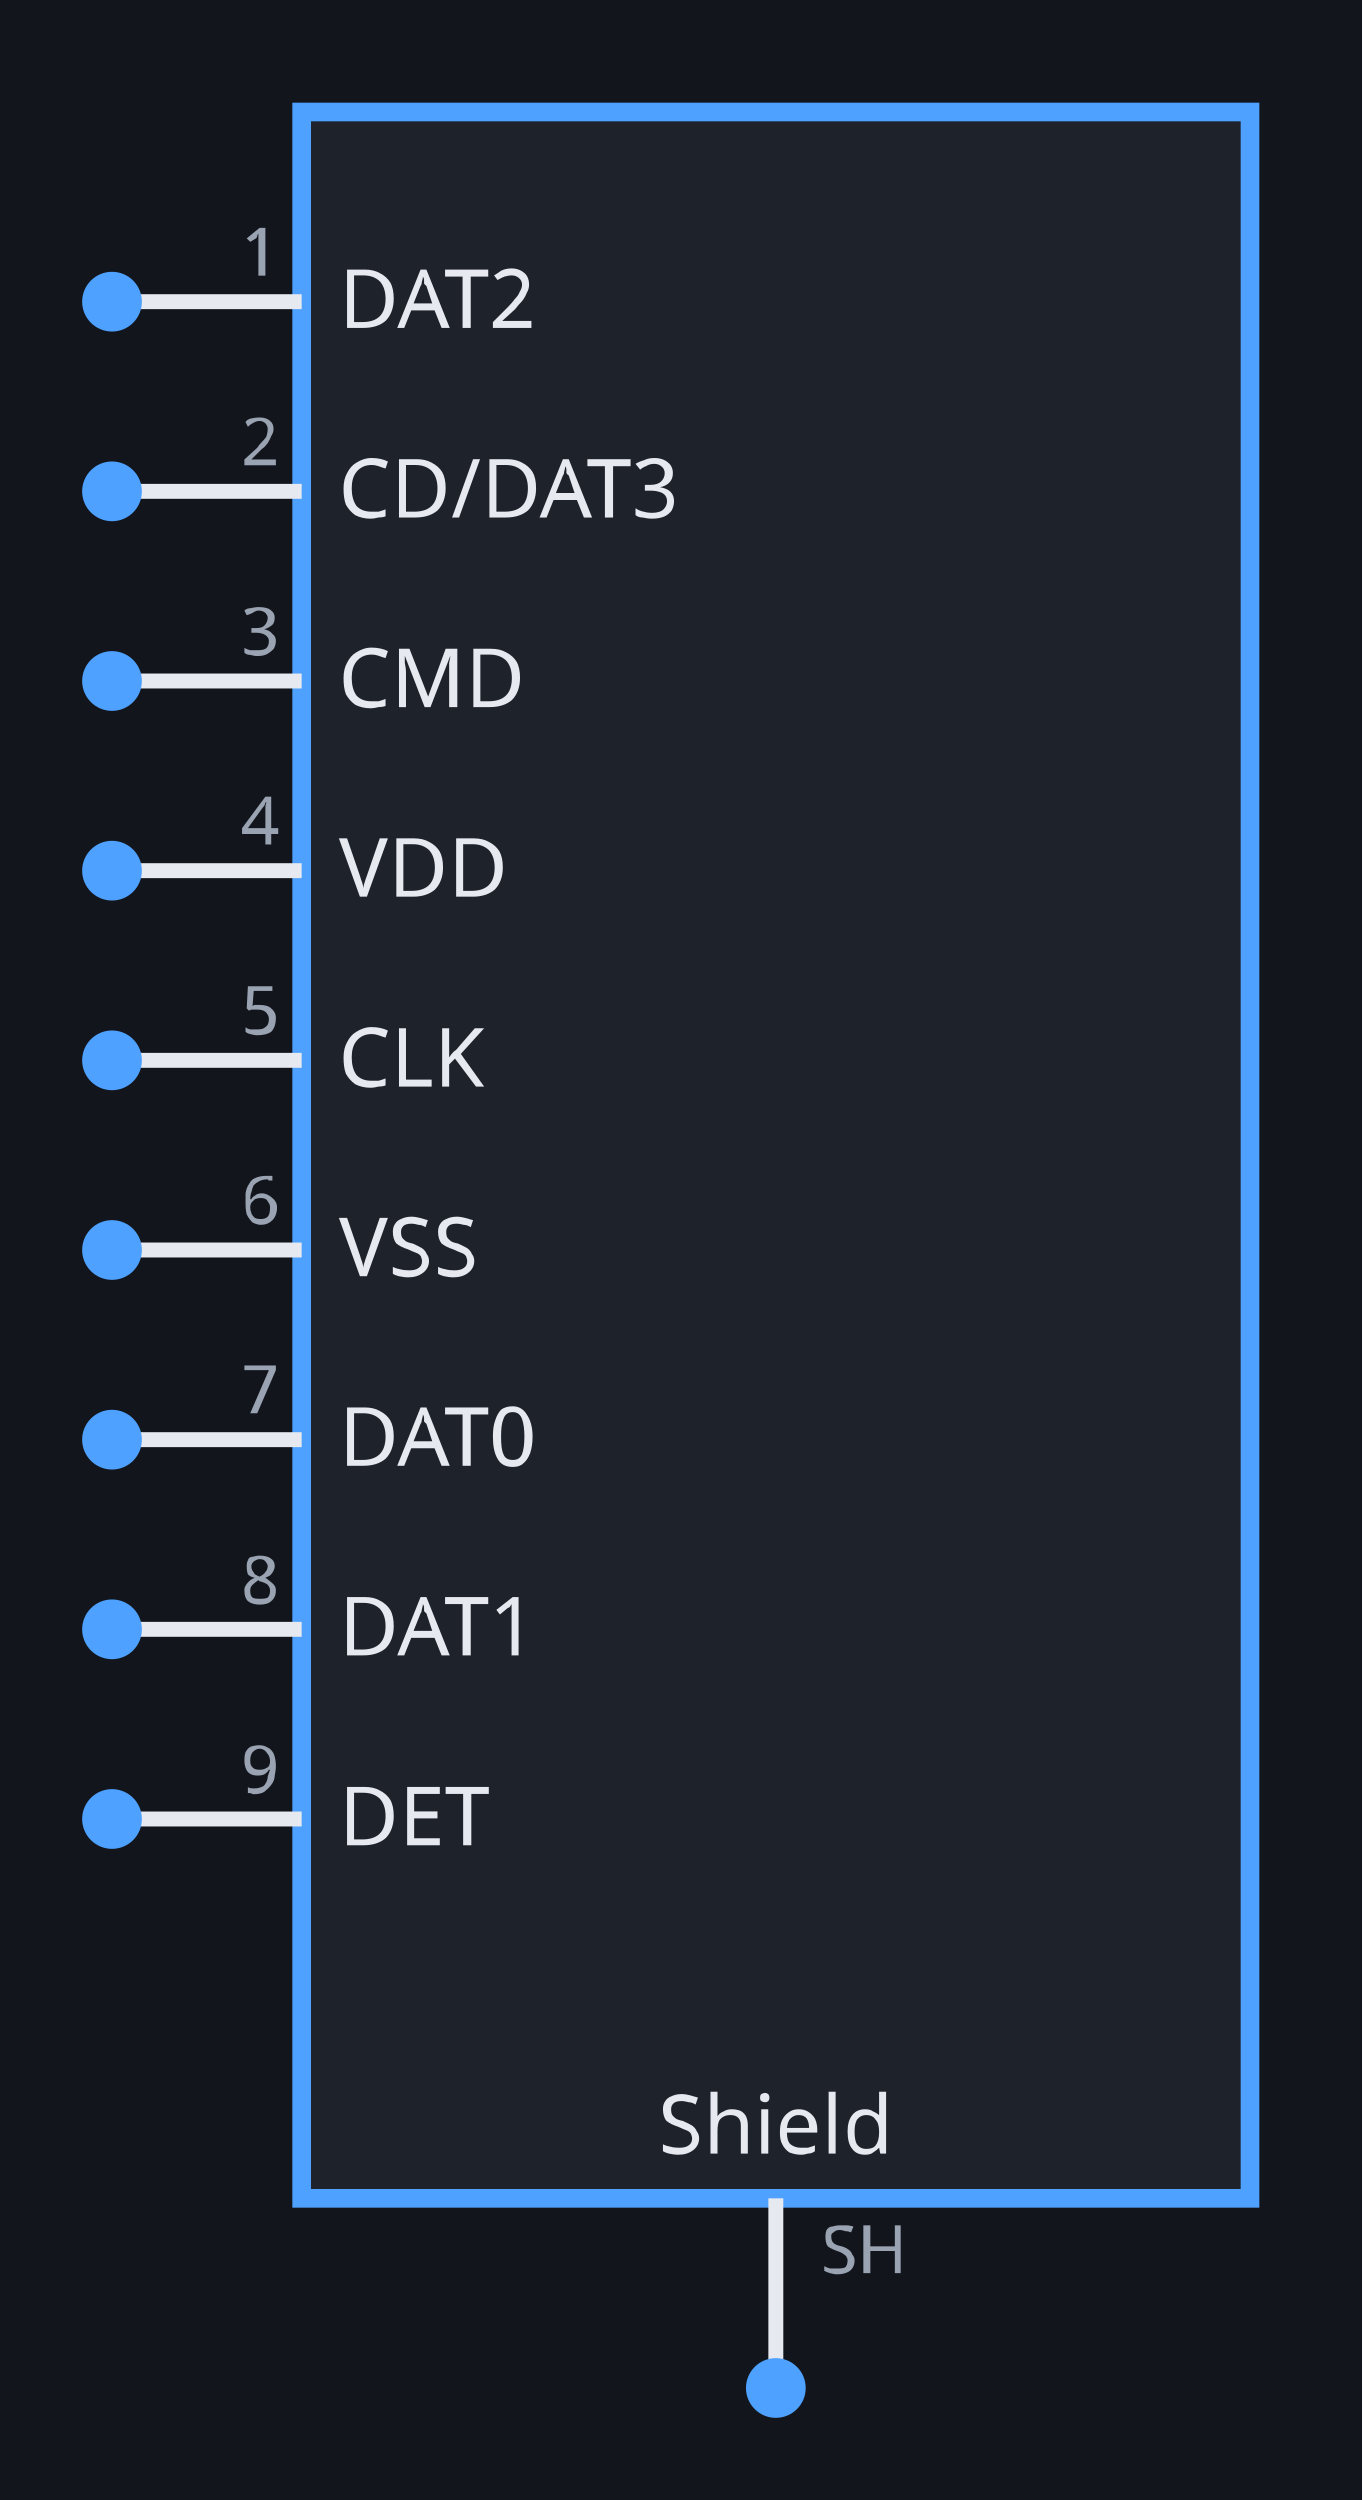
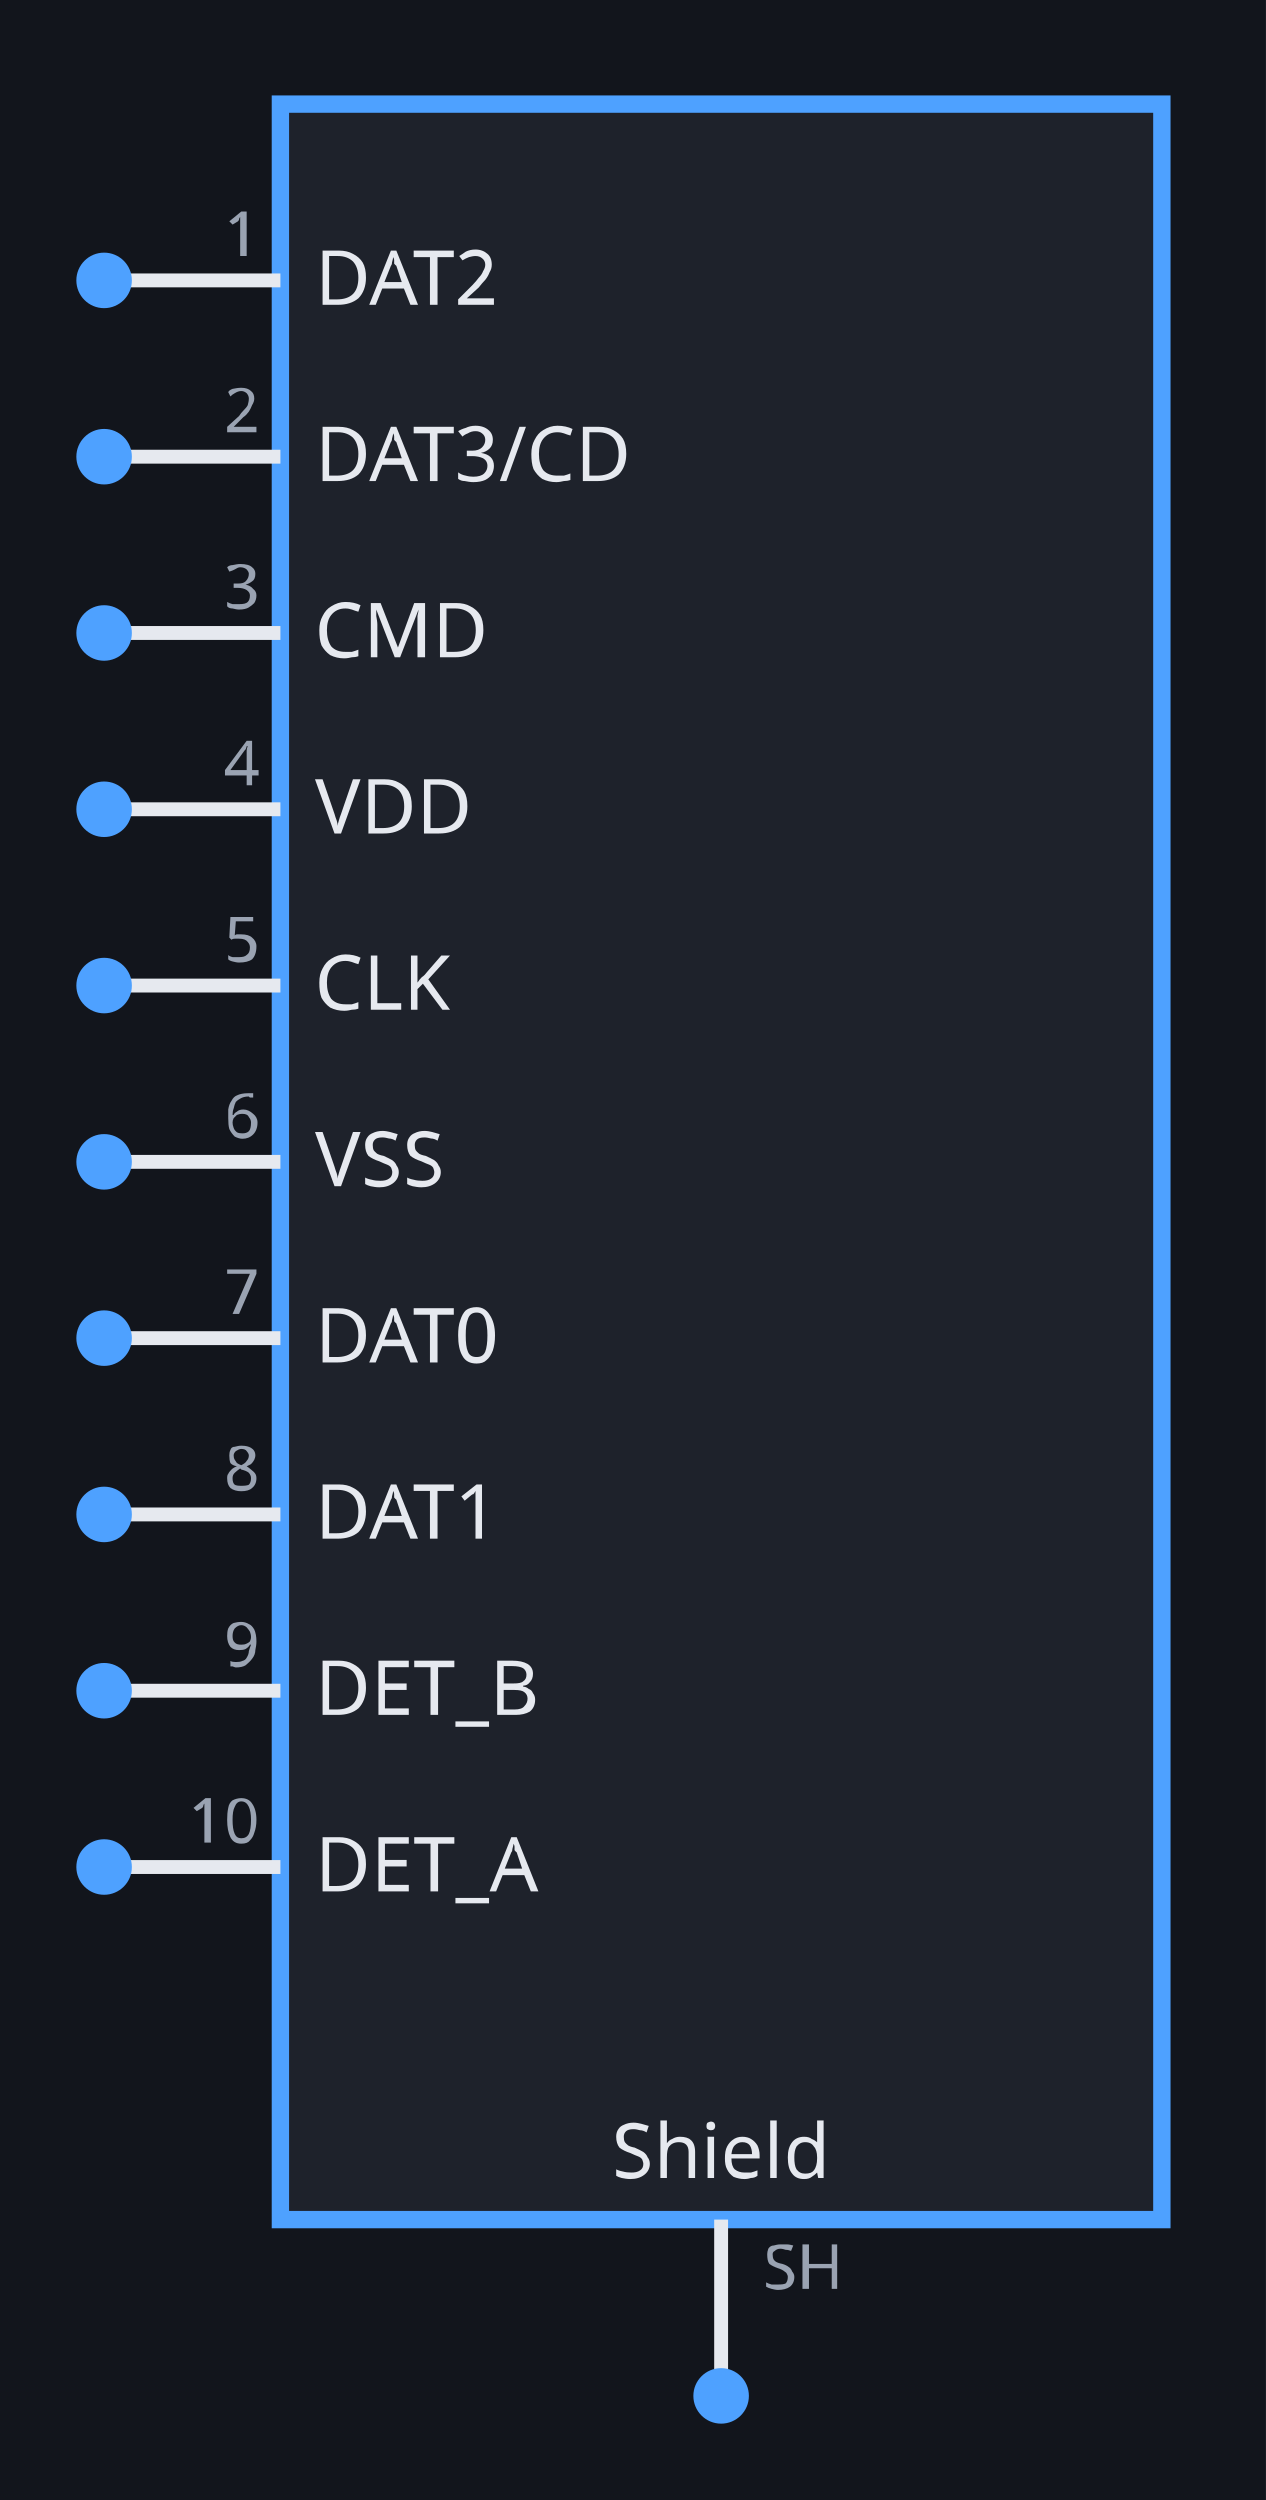
- <svg xmlns="http://www.w3.org/2000/svg" viewBox="-10.39 -14.20 18.24 33.48" preserveAspectRatio="xMidYMid meet" style="width:100%;height:100%">
-   <rect x="-10.39" y="-14.20" width="18.24" height="33.48" fill="#12151c" />
-   <rect x="-6.350" y="-12.700" width="12.700" height="27.940" fill="#1e222b" stroke="#4ea1ff" stroke-width="0.25" />
-   <line x1="-8.890" y1="-10.160" x2="-6.350" y2="-10.160" stroke="#e6e9ef" stroke-width="0.2" />
-   <circle cx="-8.890" cy="-10.160" r="0.4" fill="#4ea1ff" />
-   <text x="-5.850" y="-9.810" fill="#e6e9ef" font-size="1.1" text-anchor="start" font-family="sans-serif">DAT2</text>
-   <text x="-6.650" y="-10.510" fill="#9aa3b2" font-size="0.9" text-anchor="end" font-family="sans-serif">1</text>
-   <line x1="-8.890" y1="-7.620" x2="-6.350" y2="-7.620" stroke="#e6e9ef" stroke-width="0.2" />
-   <circle cx="-8.890" cy="-7.620" r="0.4" fill="#4ea1ff" />
-   <text x="-5.850" y="-7.270" fill="#e6e9ef" font-size="1.1" text-anchor="start" font-family="sans-serif">CD/DAT3</text>
-   <text x="-6.650" y="-7.970" fill="#9aa3b2" font-size="0.9" text-anchor="end" font-family="sans-serif">2</text>
-   <line x1="-8.890" y1="-5.080" x2="-6.350" y2="-5.080" stroke="#e6e9ef" stroke-width="0.2" />
-   <circle cx="-8.890" cy="-5.080" r="0.4" fill="#4ea1ff" />
-   <text x="-5.850" y="-4.730" fill="#e6e9ef" font-size="1.1" text-anchor="start" font-family="sans-serif">CMD</text>
-   <text x="-6.650" y="-5.430" fill="#9aa3b2" font-size="0.9" text-anchor="end" font-family="sans-serif">3</text>
-   <line x1="-8.890" y1="-2.540" x2="-6.350" y2="-2.540" stroke="#e6e9ef" stroke-width="0.2" />
-   <circle cx="-8.890" cy="-2.540" r="0.4" fill="#4ea1ff" />
-   <text x="-5.850" y="-2.190" fill="#e6e9ef" font-size="1.1" text-anchor="start" font-family="sans-serif">VDD</text>
-   <text x="-6.650" y="-2.890" fill="#9aa3b2" font-size="0.9" text-anchor="end" font-family="sans-serif">4</text>
-   <line x1="-8.890" y1="-0.000" x2="-6.350" y2="-0.000" stroke="#e6e9ef" stroke-width="0.2" />
-   <circle cx="-8.890" cy="-0.000" r="0.4" fill="#4ea1ff" />
-   <text x="-5.850" y="0.350" fill="#e6e9ef" font-size="1.1" text-anchor="start" font-family="sans-serif">CLK</text>
-   <text x="-6.650" y="-0.350" fill="#9aa3b2" font-size="0.9" text-anchor="end" font-family="sans-serif">5</text>
-   <line x1="-8.890" y1="2.540" x2="-6.350" y2="2.540" stroke="#e6e9ef" stroke-width="0.2" />
-   <circle cx="-8.890" cy="2.540" r="0.4" fill="#4ea1ff" />
-   <text x="-5.850" y="2.890" fill="#e6e9ef" font-size="1.1" text-anchor="start" font-family="sans-serif">VSS</text>
-   <text x="-6.650" y="2.190" fill="#9aa3b2" font-size="0.9" text-anchor="end" font-family="sans-serif">6</text>
-   <line x1="-8.890" y1="5.080" x2="-6.350" y2="5.080" stroke="#e6e9ef" stroke-width="0.2" />
-   <circle cx="-8.890" cy="5.080" r="0.4" fill="#4ea1ff" />
-   <text x="-5.850" y="5.430" fill="#e6e9ef" font-size="1.1" text-anchor="start" font-family="sans-serif">DAT0</text>
-   <text x="-6.650" y="4.730" fill="#9aa3b2" font-size="0.9" text-anchor="end" font-family="sans-serif">7</text>
-   <line x1="-8.890" y1="7.620" x2="-6.350" y2="7.620" stroke="#e6e9ef" stroke-width="0.2" />
-   <circle cx="-8.890" cy="7.620" r="0.4" fill="#4ea1ff" />
-   <text x="-5.850" y="7.970" fill="#e6e9ef" font-size="1.1" text-anchor="start" font-family="sans-serif">DAT1</text>
-   <text x="-6.650" y="7.270" fill="#9aa3b2" font-size="0.9" text-anchor="end" font-family="sans-serif">8</text>
-   <line x1="-8.890" y1="10.160" x2="-6.350" y2="10.160" stroke="#e6e9ef" stroke-width="0.2" />
-   <circle cx="-8.890" cy="10.160" r="0.4" fill="#4ea1ff" />
-   <text x="-5.850" y="10.510" fill="#e6e9ef" font-size="1.1" text-anchor="start" font-family="sans-serif">DET</text>
-   <text x="-6.650" y="9.810" fill="#9aa3b2" font-size="0.9" text-anchor="end" font-family="sans-serif">9</text>
-   <line x1="0.000" y1="17.780" x2="0.000" y2="15.240" stroke="#e6e9ef" stroke-width="0.2" />
-   <circle cx="0.000" cy="17.780" r="0.4" fill="#4ea1ff" />
-   <text x="0.000" y="14.640" fill="#e6e9ef" font-size="1.1" text-anchor="middle" font-family="sans-serif">Shield</text>
-   <text x="0.600" y="16.240" fill="#9aa3b2" font-size="0.9" text-anchor="start" font-family="sans-serif">SH</text>
+ <svg xmlns="http://www.w3.org/2000/svg" viewBox="-10.39 -15.47 18.24 36.02" preserveAspectRatio="xMidYMid meet" style="width:100%;height:100%">
+   <rect x="-10.39" y="-15.47" width="18.24" height="36.02" fill="#12151c" />
+   <rect x="-6.350" y="-13.970" width="12.700" height="30.480" fill="#1e222b" stroke="#4ea1ff" stroke-width="0.25" />
+   <line x1="-8.890" y1="-11.430" x2="-6.350" y2="-11.430" stroke="#e6e9ef" stroke-width="0.2" />
+   <circle cx="-8.890" cy="-11.430" r="0.4" fill="#4ea1ff" />
+   <text x="-5.850" y="-11.080" fill="#e6e9ef" font-size="1.1" text-anchor="start" font-family="sans-serif">DAT2</text>
+   <text x="-6.650" y="-11.780" fill="#9aa3b2" font-size="0.9" text-anchor="end" font-family="sans-serif">1</text>
+   <line x1="-8.890" y1="-8.890" x2="-6.350" y2="-8.890" stroke="#e6e9ef" stroke-width="0.2" />
+   <circle cx="-8.890" cy="-8.890" r="0.4" fill="#4ea1ff" />
+   <text x="-5.850" y="-8.540" fill="#e6e9ef" font-size="1.1" text-anchor="start" font-family="sans-serif">DAT3/CD</text>
+   <text x="-6.650" y="-9.240" fill="#9aa3b2" font-size="0.9" text-anchor="end" font-family="sans-serif">2</text>
+   <line x1="-8.890" y1="-6.350" x2="-6.350" y2="-6.350" stroke="#e6e9ef" stroke-width="0.2" />
+   <circle cx="-8.890" cy="-6.350" r="0.4" fill="#4ea1ff" />
+   <text x="-5.850" y="-6.000" fill="#e6e9ef" font-size="1.1" text-anchor="start" font-family="sans-serif">CMD</text>
+   <text x="-6.650" y="-6.700" fill="#9aa3b2" font-size="0.9" text-anchor="end" font-family="sans-serif">3</text>
+   <line x1="-8.890" y1="-3.810" x2="-6.350" y2="-3.810" stroke="#e6e9ef" stroke-width="0.2" />
+   <circle cx="-8.890" cy="-3.810" r="0.4" fill="#4ea1ff" />
+   <text x="-5.850" y="-3.460" fill="#e6e9ef" font-size="1.1" text-anchor="start" font-family="sans-serif">VDD</text>
+   <text x="-6.650" y="-4.160" fill="#9aa3b2" font-size="0.9" text-anchor="end" font-family="sans-serif">4</text>
+   <line x1="-8.890" y1="-1.270" x2="-6.350" y2="-1.270" stroke="#e6e9ef" stroke-width="0.2" />
+   <circle cx="-8.890" cy="-1.270" r="0.4" fill="#4ea1ff" />
+   <text x="-5.850" y="-0.920" fill="#e6e9ef" font-size="1.1" text-anchor="start" font-family="sans-serif">CLK</text>
+   <text x="-6.650" y="-1.620" fill="#9aa3b2" font-size="0.9" text-anchor="end" font-family="sans-serif">5</text>
+   <line x1="-8.890" y1="1.270" x2="-6.350" y2="1.270" stroke="#e6e9ef" stroke-width="0.2" />
+   <circle cx="-8.890" cy="1.270" r="0.4" fill="#4ea1ff" />
+   <text x="-5.850" y="1.620" fill="#e6e9ef" font-size="1.1" text-anchor="start" font-family="sans-serif">VSS</text>
+   <text x="-6.650" y="0.920" fill="#9aa3b2" font-size="0.9" text-anchor="end" font-family="sans-serif">6</text>
+   <line x1="-8.890" y1="3.810" x2="-6.350" y2="3.810" stroke="#e6e9ef" stroke-width="0.2" />
+   <circle cx="-8.890" cy="3.810" r="0.4" fill="#4ea1ff" />
+   <text x="-5.850" y="4.160" fill="#e6e9ef" font-size="1.1" text-anchor="start" font-family="sans-serif">DAT0</text>
+   <text x="-6.650" y="3.460" fill="#9aa3b2" font-size="0.9" text-anchor="end" font-family="sans-serif">7</text>
+   <line x1="-8.890" y1="6.350" x2="-6.350" y2="6.350" stroke="#e6e9ef" stroke-width="0.2" />
+   <circle cx="-8.890" cy="6.350" r="0.4" fill="#4ea1ff" />
+   <text x="-5.850" y="6.700" fill="#e6e9ef" font-size="1.1" text-anchor="start" font-family="sans-serif">DAT1</text>
+   <text x="-6.650" y="6.000" fill="#9aa3b2" font-size="0.9" text-anchor="end" font-family="sans-serif">8</text>
+   <line x1="-8.890" y1="8.890" x2="-6.350" y2="8.890" stroke="#e6e9ef" stroke-width="0.2" />
+   <circle cx="-8.890" cy="8.890" r="0.4" fill="#4ea1ff" />
+   <text x="-5.850" y="9.240" fill="#e6e9ef" font-size="1.1" text-anchor="start" font-family="sans-serif">DET_B</text>
+   <text x="-6.650" y="8.540" fill="#9aa3b2" font-size="0.9" text-anchor="end" font-family="sans-serif">9</text>
+   <line x1="-8.890" y1="11.430" x2="-6.350" y2="11.430" stroke="#e6e9ef" stroke-width="0.2" />
+   <circle cx="-8.890" cy="11.430" r="0.4" fill="#4ea1ff" />
+   <text x="-5.850" y="11.780" fill="#e6e9ef" font-size="1.1" text-anchor="start" font-family="sans-serif">DET_A</text>
+   <text x="-6.650" y="11.080" fill="#9aa3b2" font-size="0.9" text-anchor="end" font-family="sans-serif">10</text>
+   <line x1="0.000" y1="19.050" x2="0.000" y2="16.510" stroke="#e6e9ef" stroke-width="0.2" />
+   <circle cx="0.000" cy="19.050" r="0.4" fill="#4ea1ff" />
+   <text x="0.000" y="15.910" fill="#e6e9ef" font-size="1.1" text-anchor="middle" font-family="sans-serif">Shield</text>
+   <text x="0.600" y="17.510" fill="#9aa3b2" font-size="0.9" text-anchor="start" font-family="sans-serif">SH</text>
</svg>
